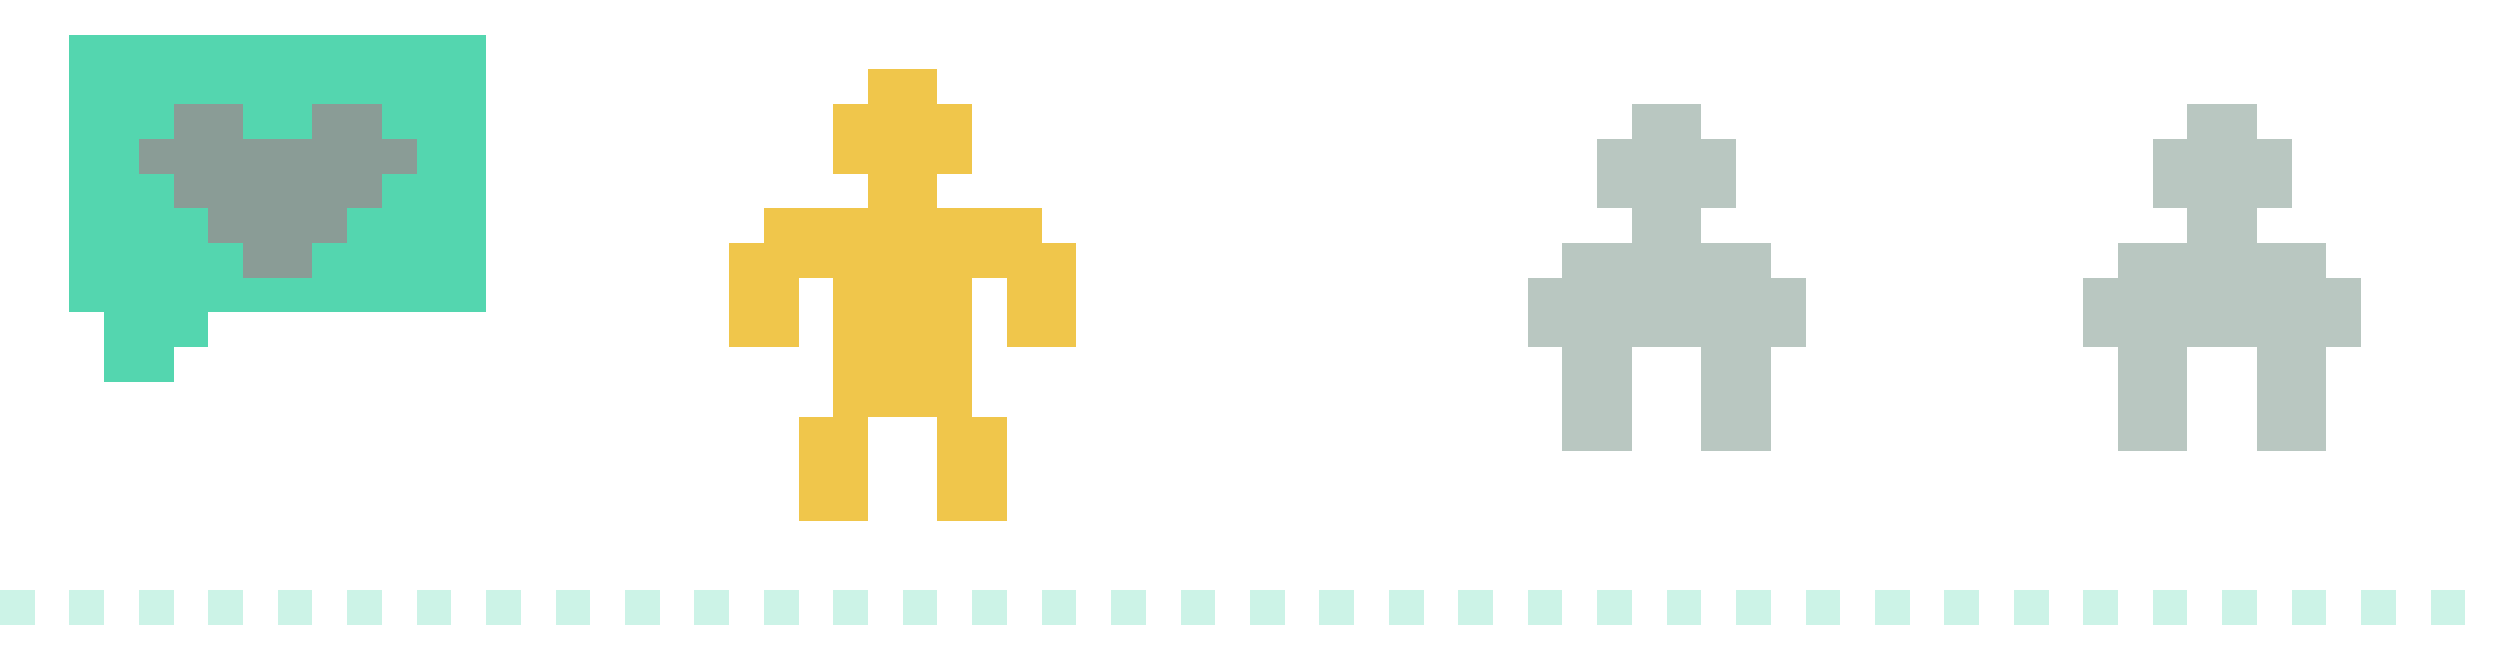
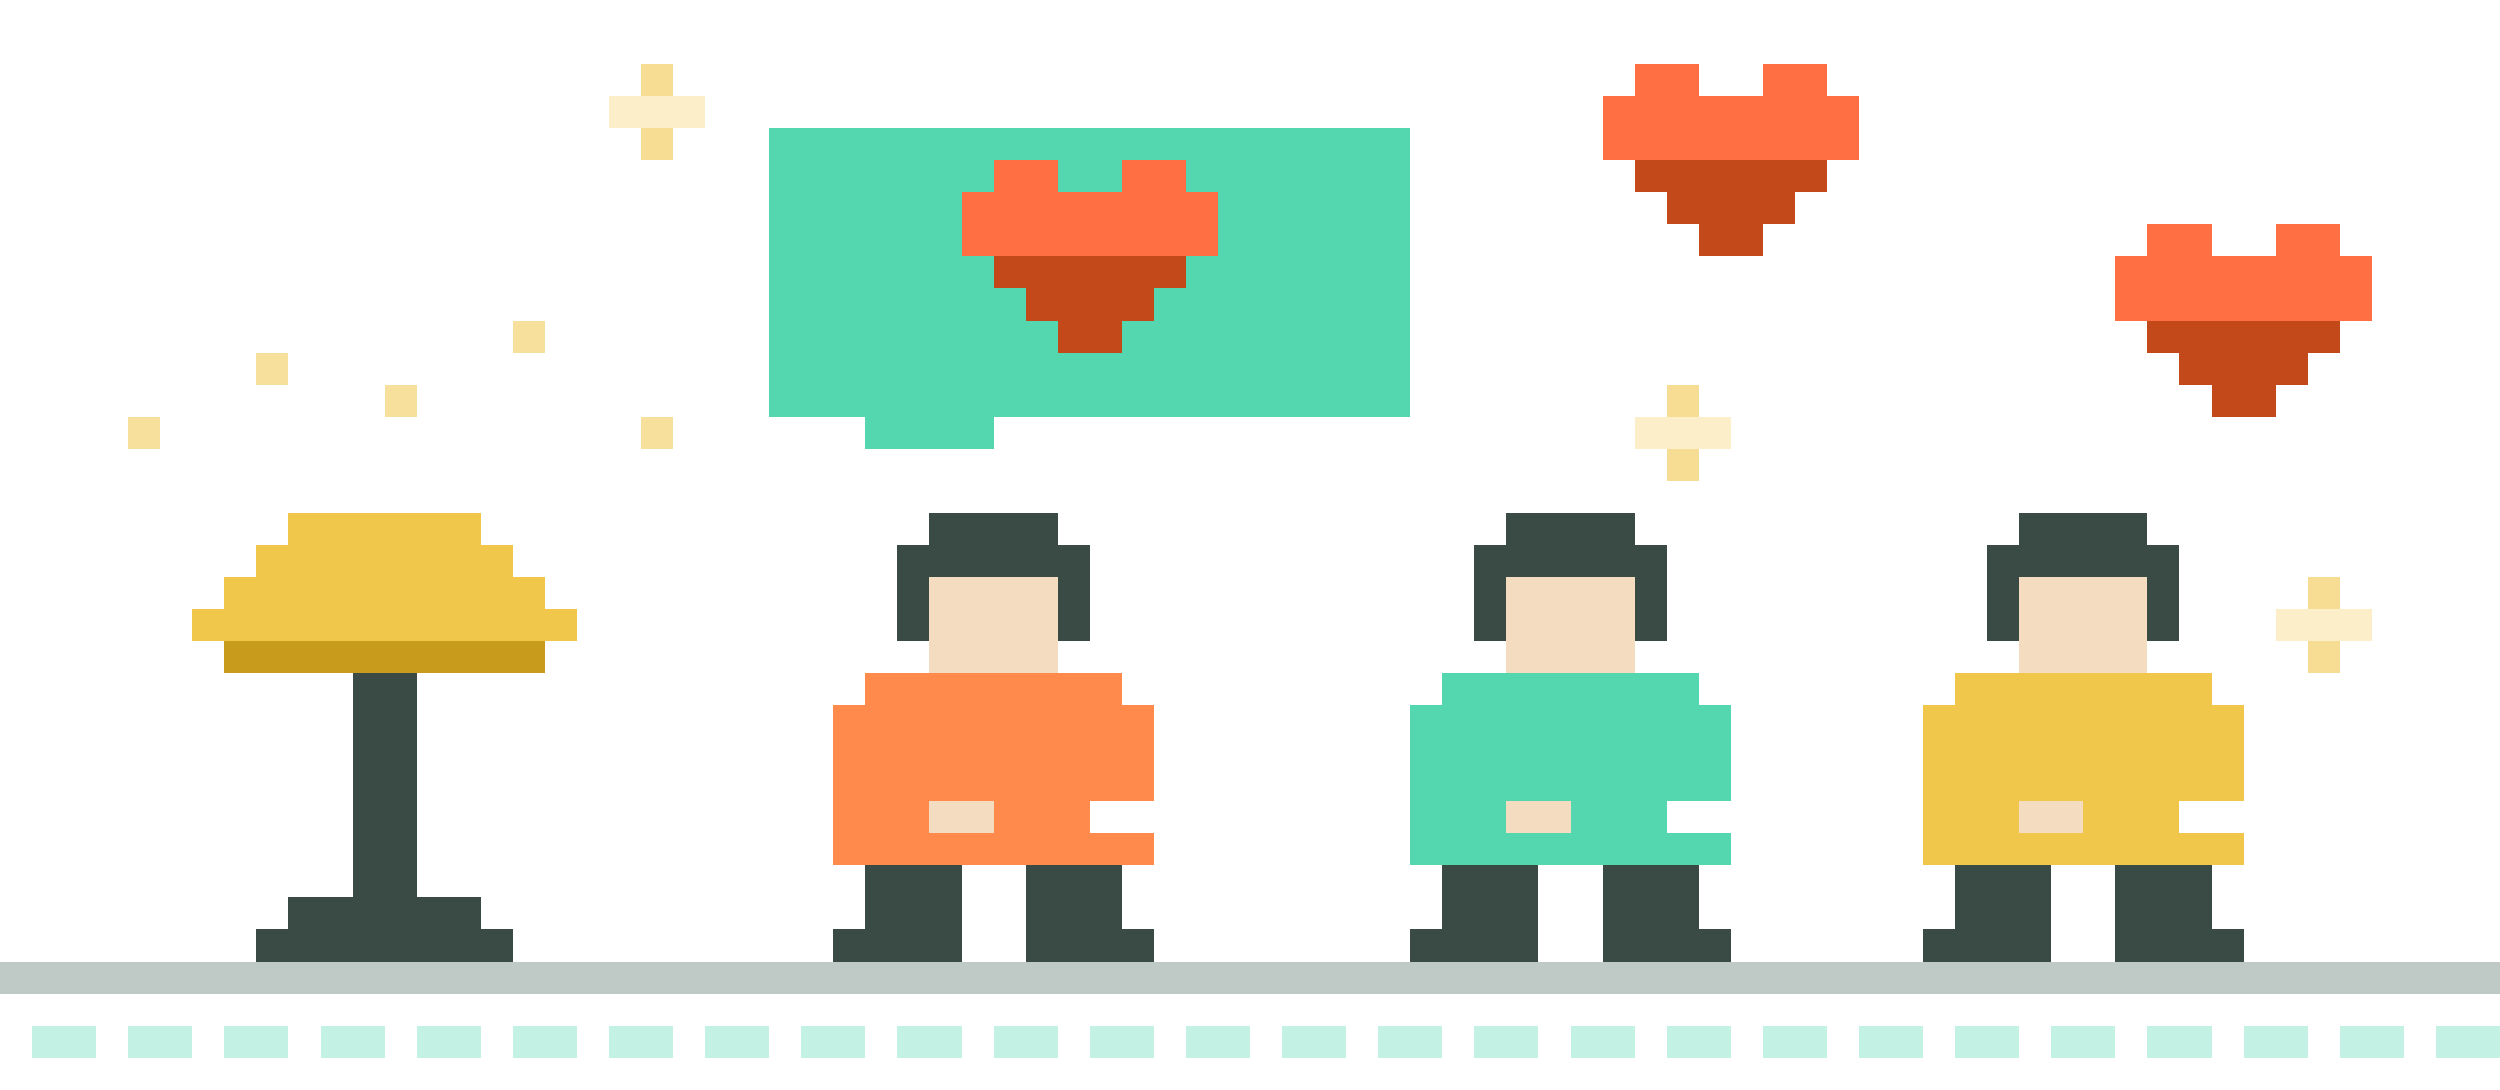
- <svg xmlns="http://www.w3.org/2000/svg" viewBox="0 0 72 19" shape-rendering="crispEdges" role="img" aria-label="見證分享">
-   <rect x="0" y="17" width="1" height="1" fill="#54D6AF" opacity=".3" />
-   <rect x="2" y="17" width="1" height="1" fill="#54D6AF" opacity=".3" />
-   <rect x="4" y="17" width="1" height="1" fill="#54D6AF" opacity=".3" />
-   <rect x="6" y="17" width="1" height="1" fill="#54D6AF" opacity=".3" />
-   <rect x="8" y="17" width="1" height="1" fill="#54D6AF" opacity=".3" />
-   <rect x="10" y="17" width="1" height="1" fill="#54D6AF" opacity=".3" />
-   <rect x="12" y="17" width="1" height="1" fill="#54D6AF" opacity=".3" />
-   <rect x="14" y="17" width="1" height="1" fill="#54D6AF" opacity=".3" />
-   <rect x="16" y="17" width="1" height="1" fill="#54D6AF" opacity=".3" />
-   <rect x="18" y="17" width="1" height="1" fill="#54D6AF" opacity=".3" />
-   <rect x="20" y="17" width="1" height="1" fill="#54D6AF" opacity=".3" />
-   <rect x="22" y="17" width="1" height="1" fill="#54D6AF" opacity=".3" />
-   <rect x="24" y="17" width="1" height="1" fill="#54D6AF" opacity=".3" />
-   <rect x="26" y="17" width="1" height="1" fill="#54D6AF" opacity=".3" />
-   <rect x="28" y="17" width="1" height="1" fill="#54D6AF" opacity=".3" />
-   <rect x="30" y="17" width="1" height="1" fill="#54D6AF" opacity=".3" />
-   <rect x="32" y="17" width="1" height="1" fill="#54D6AF" opacity=".3" />
-   <rect x="34" y="17" width="1" height="1" fill="#54D6AF" opacity=".3" />
-   <rect x="36" y="17" width="1" height="1" fill="#54D6AF" opacity=".3" />
-   <rect x="38" y="17" width="1" height="1" fill="#54D6AF" opacity=".3" />
-   <rect x="40" y="17" width="1" height="1" fill="#54D6AF" opacity=".3" />
-   <rect x="42" y="17" width="1" height="1" fill="#54D6AF" opacity=".3" />
-   <rect x="44" y="17" width="1" height="1" fill="#54D6AF" opacity=".3" />
-   <rect x="46" y="17" width="1" height="1" fill="#54D6AF" opacity=".3" />
-   <rect x="48" y="17" width="1" height="1" fill="#54D6AF" opacity=".3" />
-   <rect x="50" y="17" width="1" height="1" fill="#54D6AF" opacity=".3" />
-   <rect x="52" y="17" width="1" height="1" fill="#54D6AF" opacity=".3" />
-   <rect x="54" y="17" width="1" height="1" fill="#54D6AF" opacity=".3" />
-   <rect x="56" y="17" width="1" height="1" fill="#54D6AF" opacity=".3" />
-   <rect x="58" y="17" width="1" height="1" fill="#54D6AF" opacity=".3" />
-   <rect x="60" y="17" width="1" height="1" fill="#54D6AF" opacity=".3" />
-   <rect x="62" y="17" width="1" height="1" fill="#54D6AF" opacity=".3" />
-   <rect x="64" y="17" width="1" height="1" fill="#54D6AF" opacity=".3" />
-   <rect x="66" y="17" width="1" height="1" fill="#54D6AF" opacity=".3" />
-   <rect x="68" y="17" width="1" height="1" fill="#54D6AF" opacity=".3" />
-   <rect x="70" y="17" width="1" height="1" fill="#54D6AF" opacity=".3" />
-   <rect x="2" y="1" width="12" height="1" fill="#54D6AF" />
-   <rect x="2" y="2" width="12" height="1" fill="#54D6AF" />
-   <rect x="2" y="3" width="3" height="1" fill="#54D6AF" />
-   <rect x="5" y="3" width="2" height="1" fill="#8A9C96" />
-   <rect x="7" y="3" width="2" height="1" fill="#54D6AF" />
-   <rect x="9" y="3" width="2" height="1" fill="#8A9C96" />
-   <rect x="11" y="3" width="3" height="1" fill="#54D6AF" />
-   <rect x="2" y="4" width="2" height="1" fill="#54D6AF" />
-   <rect x="4" y="4" width="8" height="1" fill="#8A9C96" />
-   <rect x="12" y="4" width="2" height="1" fill="#54D6AF" />
-   <rect x="2" y="5" width="3" height="1" fill="#54D6AF" />
-   <rect x="5" y="5" width="6" height="1" fill="#8A9C96" />
-   <rect x="11" y="5" width="3" height="1" fill="#54D6AF" />
-   <rect x="2" y="6" width="4" height="1" fill="#54D6AF" />
-   <rect x="6" y="6" width="4" height="1" fill="#8A9C96" />
-   <rect x="10" y="6" width="4" height="1" fill="#54D6AF" />
-   <rect x="2" y="7" width="5" height="1" fill="#54D6AF" />
-   <rect x="7" y="7" width="2" height="1" fill="#8A9C96" />
-   <rect x="9" y="7" width="5" height="1" fill="#54D6AF" />
-   <rect x="2" y="8" width="12" height="1" fill="#54D6AF" />
-   <rect x="3" y="9" width="3" height="1" fill="#54D6AF" />
-   <rect x="3" y="10" width="2" height="1" fill="#54D6AF" />
-   <rect x="25" y="2" width="2" height="1" fill="#F0C64B" />
-   <rect x="24" y="3" width="4" height="1" fill="#F0C64B" />
-   <rect x="24" y="4" width="4" height="1" fill="#F0C64B" />
-   <rect x="25" y="5" width="2" height="1" fill="#F0C64B" />
-   <rect x="22" y="6" width="8" height="1" fill="#F0C64B" />
-   <rect x="21" y="7" width="10" height="1" fill="#F0C64B" />
-   <rect x="21" y="8" width="2" height="1" fill="#F0C64B" />
-   <rect x="24" y="8" width="4" height="1" fill="#F0C64B" />
-   <rect x="29" y="8" width="2" height="1" fill="#F0C64B" />
-   <rect x="21" y="9" width="2" height="1" fill="#F0C64B" />
-   <rect x="24" y="9" width="4" height="1" fill="#F0C64B" />
-   <rect x="29" y="9" width="2" height="1" fill="#F0C64B" />
-   <rect x="24" y="10" width="4" height="1" fill="#F0C64B" />
-   <rect x="24" y="11" width="4" height="1" fill="#F0C64B" />
-   <rect x="23" y="12" width="2" height="1" fill="#F0C64B" />
-   <rect x="27" y="12" width="2" height="1" fill="#F0C64B" />
-   <rect x="23" y="13" width="2" height="1" fill="#F0C64B" />
-   <rect x="27" y="13" width="2" height="1" fill="#F0C64B" />
-   <rect x="23" y="14" width="2" height="1" fill="#F0C64B" />
-   <rect x="27" y="14" width="2" height="1" fill="#F0C64B" />
-   <rect x="47" y="3" width="2" height="1" fill="#B9C7C1" />
-   <rect x="46" y="4" width="4" height="1" fill="#B9C7C1" />
-   <rect x="46" y="5" width="4" height="1" fill="#B9C7C1" />
-   <rect x="47" y="6" width="2" height="1" fill="#B9C7C1" />
-   <rect x="45" y="7" width="6" height="1" fill="#B9C7C1" />
-   <rect x="44" y="8" width="8" height="1" fill="#B9C7C1" />
-   <rect x="44" y="9" width="8" height="1" fill="#B9C7C1" />
-   <rect x="45" y="10" width="2" height="1" fill="#B9C7C1" />
-   <rect x="49" y="10" width="2" height="1" fill="#B9C7C1" />
-   <rect x="45" y="11" width="2" height="1" fill="#B9C7C1" />
-   <rect x="49" y="11" width="2" height="1" fill="#B9C7C1" />
-   <rect x="45" y="12" width="2" height="1" fill="#B9C7C1" />
-   <rect x="49" y="12" width="2" height="1" fill="#B9C7C1" />
-   <rect x="63" y="3" width="2" height="1" fill="#B9C7C1" />
-   <rect x="62" y="4" width="4" height="1" fill="#B9C7C1" />
-   <rect x="62" y="5" width="4" height="1" fill="#B9C7C1" />
-   <rect x="63" y="6" width="2" height="1" fill="#B9C7C1" />
-   <rect x="61" y="7" width="6" height="1" fill="#B9C7C1" />
-   <rect x="60" y="8" width="8" height="1" fill="#B9C7C1" />
-   <rect x="60" y="9" width="8" height="1" fill="#B9C7C1" />
-   <rect x="61" y="10" width="2" height="1" fill="#B9C7C1" />
-   <rect x="65" y="10" width="2" height="1" fill="#B9C7C1" />
-   <rect x="61" y="11" width="2" height="1" fill="#B9C7C1" />
-   <rect x="65" y="11" width="2" height="1" fill="#B9C7C1" />
-   <rect x="61" y="12" width="2" height="1" fill="#B9C7C1" />
-   <rect x="65" y="12" width="2" height="1" fill="#B9C7C1" />
+ <svg xmlns="http://www.w3.org/2000/svg" viewBox="0 0 78 34" shape-rendering="crispEdges" role="img" aria-label="見證分享">
+   <rect x="0" y="30" width="78" height="1" fill="#8A9C96" opacity=".55" />
+   <rect x="1" y="32" width="2" height="1" fill="#54D6AF" opacity=".35" />
+   <rect x="4" y="32" width="2" height="1" fill="#54D6AF" opacity=".35" />
+   <rect x="7" y="32" width="2" height="1" fill="#54D6AF" opacity=".35" />
+   <rect x="10" y="32" width="2" height="1" fill="#54D6AF" opacity=".35" />
+   <rect x="13" y="32" width="2" height="1" fill="#54D6AF" opacity=".35" />
+   <rect x="16" y="32" width="2" height="1" fill="#54D6AF" opacity=".35" />
+   <rect x="19" y="32" width="2" height="1" fill="#54D6AF" opacity=".35" />
+   <rect x="22" y="32" width="2" height="1" fill="#54D6AF" opacity=".35" />
+   <rect x="25" y="32" width="2" height="1" fill="#54D6AF" opacity=".35" />
+   <rect x="28" y="32" width="2" height="1" fill="#54D6AF" opacity=".35" />
+   <rect x="31" y="32" width="2" height="1" fill="#54D6AF" opacity=".35" />
+   <rect x="34" y="32" width="2" height="1" fill="#54D6AF" opacity=".35" />
+   <rect x="37" y="32" width="2" height="1" fill="#54D6AF" opacity=".35" />
+   <rect x="40" y="32" width="2" height="1" fill="#54D6AF" opacity=".35" />
+   <rect x="43" y="32" width="2" height="1" fill="#54D6AF" opacity=".35" />
+   <rect x="46" y="32" width="2" height="1" fill="#54D6AF" opacity=".35" />
+   <rect x="49" y="32" width="2" height="1" fill="#54D6AF" opacity=".35" />
+   <rect x="52" y="32" width="2" height="1" fill="#54D6AF" opacity=".35" />
+   <rect x="55" y="32" width="2" height="1" fill="#54D6AF" opacity=".35" />
+   <rect x="58" y="32" width="2" height="1" fill="#54D6AF" opacity=".35" />
+   <rect x="61" y="32" width="2" height="1" fill="#54D6AF" opacity=".35" />
+   <rect x="64" y="32" width="2" height="1" fill="#54D6AF" opacity=".35" />
+   <rect x="67" y="32" width="2" height="1" fill="#54D6AF" opacity=".35" />
+   <rect x="70" y="32" width="2" height="1" fill="#54D6AF" opacity=".35" />
+   <rect x="73" y="32" width="2" height="1" fill="#54D6AF" opacity=".35" />
+   <rect x="76" y="32" width="2" height="1" fill="#54D6AF" opacity=".35" />
+   <rect x="4" y="13" width="1" height="1" fill="#F0C64B" opacity=".55" />
+   <rect x="8" y="11" width="1" height="1" fill="#F0C64B" opacity=".55" />
+   <rect x="12" y="12" width="1" height="1" fill="#F0C64B" opacity=".55" />
+   <rect x="16" y="10" width="1" height="1" fill="#F0C64B" opacity=".55" />
+   <rect x="20" y="13" width="1" height="1" fill="#F0C64B" opacity=".55" />
+   <rect x="9" y="16" width="6" height="1" fill="#F0C64B" />
+   <rect x="8" y="17" width="8" height="1" fill="#F0C64B" />
+   <rect x="7" y="18" width="10" height="1" fill="#F0C64B" />
+   <rect x="6" y="19" width="12" height="1" fill="#F0C64B" />
+   <rect x="7" y="20" width="10" height="1" fill="#C99B1C" />
+   <rect x="11" y="21" width="2" height="1" fill="#3A4A45" />
+   <rect x="11" y="22" width="2" height="1" fill="#3A4A45" />
+   <rect x="11" y="23" width="2" height="1" fill="#3A4A45" />
+   <rect x="11" y="24" width="2" height="1" fill="#3A4A45" />
+   <rect x="11" y="25" width="2" height="1" fill="#3A4A45" />
+   <rect x="11" y="26" width="2" height="1" fill="#3A4A45" />
+   <rect x="11" y="27" width="2" height="1" fill="#3A4A45" />
+   <rect x="9" y="28" width="6" height="1" fill="#3A4A45" />
+   <rect x="8" y="29" width="8" height="1" fill="#3A4A45" />
+   <rect x="29" y="16" width="4" height="1" fill="#3A4A45" />
+   <rect x="28" y="17" width="6" height="1" fill="#3A4A45" />
+   <rect x="28" y="18" width="1" height="1" fill="#3A4A45" />
+   <rect x="29" y="18" width="4" height="1" fill="#F3DCC0" />
+   <rect x="33" y="18" width="1" height="1" fill="#3A4A45" />
+   <rect x="28" y="19" width="1" height="1" fill="#3A4A45" />
+   <rect x="29" y="19" width="4" height="1" fill="#F3DCC0" />
+   <rect x="33" y="19" width="1" height="1" fill="#3A4A45" />
+   <rect x="29" y="20" width="4" height="1" fill="#F3DCC0" />
+   <rect x="27" y="21" width="8" height="1" fill="#FF8A4C" />
+   <rect x="26" y="22" width="10" height="1" fill="#FF8A4C" />
+   <rect x="26" y="23" width="10" height="1" fill="#FF8A4C" />
+   <rect x="26" y="24" width="10" height="1" fill="#FF8A4C" />
+   <rect x="26" y="25" width="3" height="1" fill="#FF8A4C" />
+   <rect x="29" y="25" width="2" height="1" fill="#F3DCC0" />
+   <rect x="31" y="25" width="3" height="1" fill="#FF8A4C" />
+   <rect x="26" y="26" width="10" height="1" fill="#FF8A4C" />
+   <rect x="27" y="27" width="3" height="1" fill="#3A4A45" />
+   <rect x="32" y="27" width="3" height="1" fill="#3A4A45" />
+   <rect x="27" y="28" width="3" height="1" fill="#3A4A45" />
+   <rect x="32" y="28" width="3" height="1" fill="#3A4A45" />
+   <rect x="26" y="29" width="4" height="1" fill="#3A4A45" />
+   <rect x="32" y="29" width="4" height="1" fill="#3A4A45" />
+   <rect x="47" y="16" width="4" height="1" fill="#3A4A45" />
+   <rect x="46" y="17" width="6" height="1" fill="#3A4A45" />
+   <rect x="46" y="18" width="1" height="1" fill="#3A4A45" />
+   <rect x="47" y="18" width="4" height="1" fill="#F3DCC0" />
+   <rect x="51" y="18" width="1" height="1" fill="#3A4A45" />
+   <rect x="46" y="19" width="1" height="1" fill="#3A4A45" />
+   <rect x="47" y="19" width="4" height="1" fill="#F3DCC0" />
+   <rect x="51" y="19" width="1" height="1" fill="#3A4A45" />
+   <rect x="47" y="20" width="4" height="1" fill="#F3DCC0" />
+   <rect x="45" y="21" width="8" height="1" fill="#54D6AF" />
+   <rect x="44" y="22" width="10" height="1" fill="#54D6AF" />
+   <rect x="44" y="23" width="10" height="1" fill="#54D6AF" />
+   <rect x="44" y="24" width="10" height="1" fill="#54D6AF" />
+   <rect x="44" y="25" width="3" height="1" fill="#54D6AF" />
+   <rect x="47" y="25" width="2" height="1" fill="#F3DCC0" />
+   <rect x="49" y="25" width="3" height="1" fill="#54D6AF" />
+   <rect x="44" y="26" width="10" height="1" fill="#54D6AF" />
+   <rect x="45" y="27" width="3" height="1" fill="#3A4A45" />
+   <rect x="50" y="27" width="3" height="1" fill="#3A4A45" />
+   <rect x="45" y="28" width="3" height="1" fill="#3A4A45" />
+   <rect x="50" y="28" width="3" height="1" fill="#3A4A45" />
+   <rect x="44" y="29" width="4" height="1" fill="#3A4A45" />
+   <rect x="50" y="29" width="4" height="1" fill="#3A4A45" />
+   <rect x="63" y="16" width="4" height="1" fill="#3A4A45" />
+   <rect x="62" y="17" width="6" height="1" fill="#3A4A45" />
+   <rect x="62" y="18" width="1" height="1" fill="#3A4A45" />
+   <rect x="63" y="18" width="4" height="1" fill="#F3DCC0" />
+   <rect x="67" y="18" width="1" height="1" fill="#3A4A45" />
+   <rect x="62" y="19" width="1" height="1" fill="#3A4A45" />
+   <rect x="63" y="19" width="4" height="1" fill="#F3DCC0" />
+   <rect x="67" y="19" width="1" height="1" fill="#3A4A45" />
+   <rect x="63" y="20" width="4" height="1" fill="#F3DCC0" />
+   <rect x="61" y="21" width="8" height="1" fill="#F0C64B" />
+   <rect x="60" y="22" width="10" height="1" fill="#F0C64B" />
+   <rect x="60" y="23" width="10" height="1" fill="#F0C64B" />
+   <rect x="60" y="24" width="10" height="1" fill="#F0C64B" />
+   <rect x="60" y="25" width="3" height="1" fill="#F0C64B" />
+   <rect x="63" y="25" width="2" height="1" fill="#F3DCC0" />
+   <rect x="65" y="25" width="3" height="1" fill="#F0C64B" />
+   <rect x="60" y="26" width="10" height="1" fill="#F0C64B" />
+   <rect x="61" y="27" width="3" height="1" fill="#3A4A45" />
+   <rect x="66" y="27" width="3" height="1" fill="#3A4A45" />
+   <rect x="61" y="28" width="3" height="1" fill="#3A4A45" />
+   <rect x="66" y="28" width="3" height="1" fill="#3A4A45" />
+   <rect x="60" y="29" width="4" height="1" fill="#3A4A45" />
+   <rect x="66" y="29" width="4" height="1" fill="#3A4A45" />
+   <rect x="24" y="4" width="20" height="9" fill="#54D6AF" />
+   <rect x="27" y="12" width="4" height="2" fill="#54D6AF" />
+   <rect x="31" y="5" width="2" height="1" fill="#FF6F43" />
+   <rect x="35" y="5" width="2" height="1" fill="#FF6F43" />
+   <rect x="30" y="6" width="8" height="1" fill="#FF6F43" />
+   <rect x="30" y="7" width="8" height="1" fill="#FF6F43" />
+   <rect x="31" y="8" width="6" height="1" fill="#C4491A" />
+   <rect x="32" y="9" width="4" height="1" fill="#C4491A" />
+   <rect x="33" y="10" width="2" height="1" fill="#C4491A" />
+   <rect x="51" y="2" width="2" height="1" fill="#FF6F43" />
+   <rect x="55" y="2" width="2" height="1" fill="#FF6F43" />
+   <rect x="50" y="3" width="8" height="1" fill="#FF6F43" />
+   <rect x="50" y="4" width="8" height="1" fill="#FF6F43" />
+   <rect x="51" y="5" width="6" height="1" fill="#C4491A" />
+   <rect x="52" y="6" width="4" height="1" fill="#C4491A" />
+   <rect x="53" y="7" width="2" height="1" fill="#C4491A" />
+   <rect x="67" y="7" width="2" height="1" fill="#FF6F43" />
+   <rect x="71" y="7" width="2" height="1" fill="#FF6F43" />
+   <rect x="66" y="8" width="8" height="1" fill="#FF6F43" />
+   <rect x="66" y="9" width="8" height="1" fill="#FF6F43" />
+   <rect x="67" y="10" width="6" height="1" fill="#C4491A" />
+   <rect x="68" y="11" width="4" height="1" fill="#C4491A" />
+   <rect x="69" y="12" width="2" height="1" fill="#C4491A" />
+   <rect x="20" y="2" width="1" height="1" fill="#F0C64B" opacity=".6" />
+   <rect x="19" y="3" width="3" height="1" fill="#F0C64B" opacity=".3" />
+   <rect x="20" y="4" width="1" height="1" fill="#F0C64B" opacity=".6" />
+   <rect x="52" y="12" width="1" height="1" fill="#F0C64B" opacity=".6" />
+   <rect x="51" y="13" width="3" height="1" fill="#F0C64B" opacity=".3" />
+   <rect x="52" y="14" width="1" height="1" fill="#F0C64B" opacity=".6" />
+   <rect x="72" y="18" width="1" height="1" fill="#F0C64B" opacity=".6" />
+   <rect x="71" y="19" width="3" height="1" fill="#F0C64B" opacity=".3" />
+   <rect x="72" y="20" width="1" height="1" fill="#F0C64B" opacity=".6" />
</svg>
